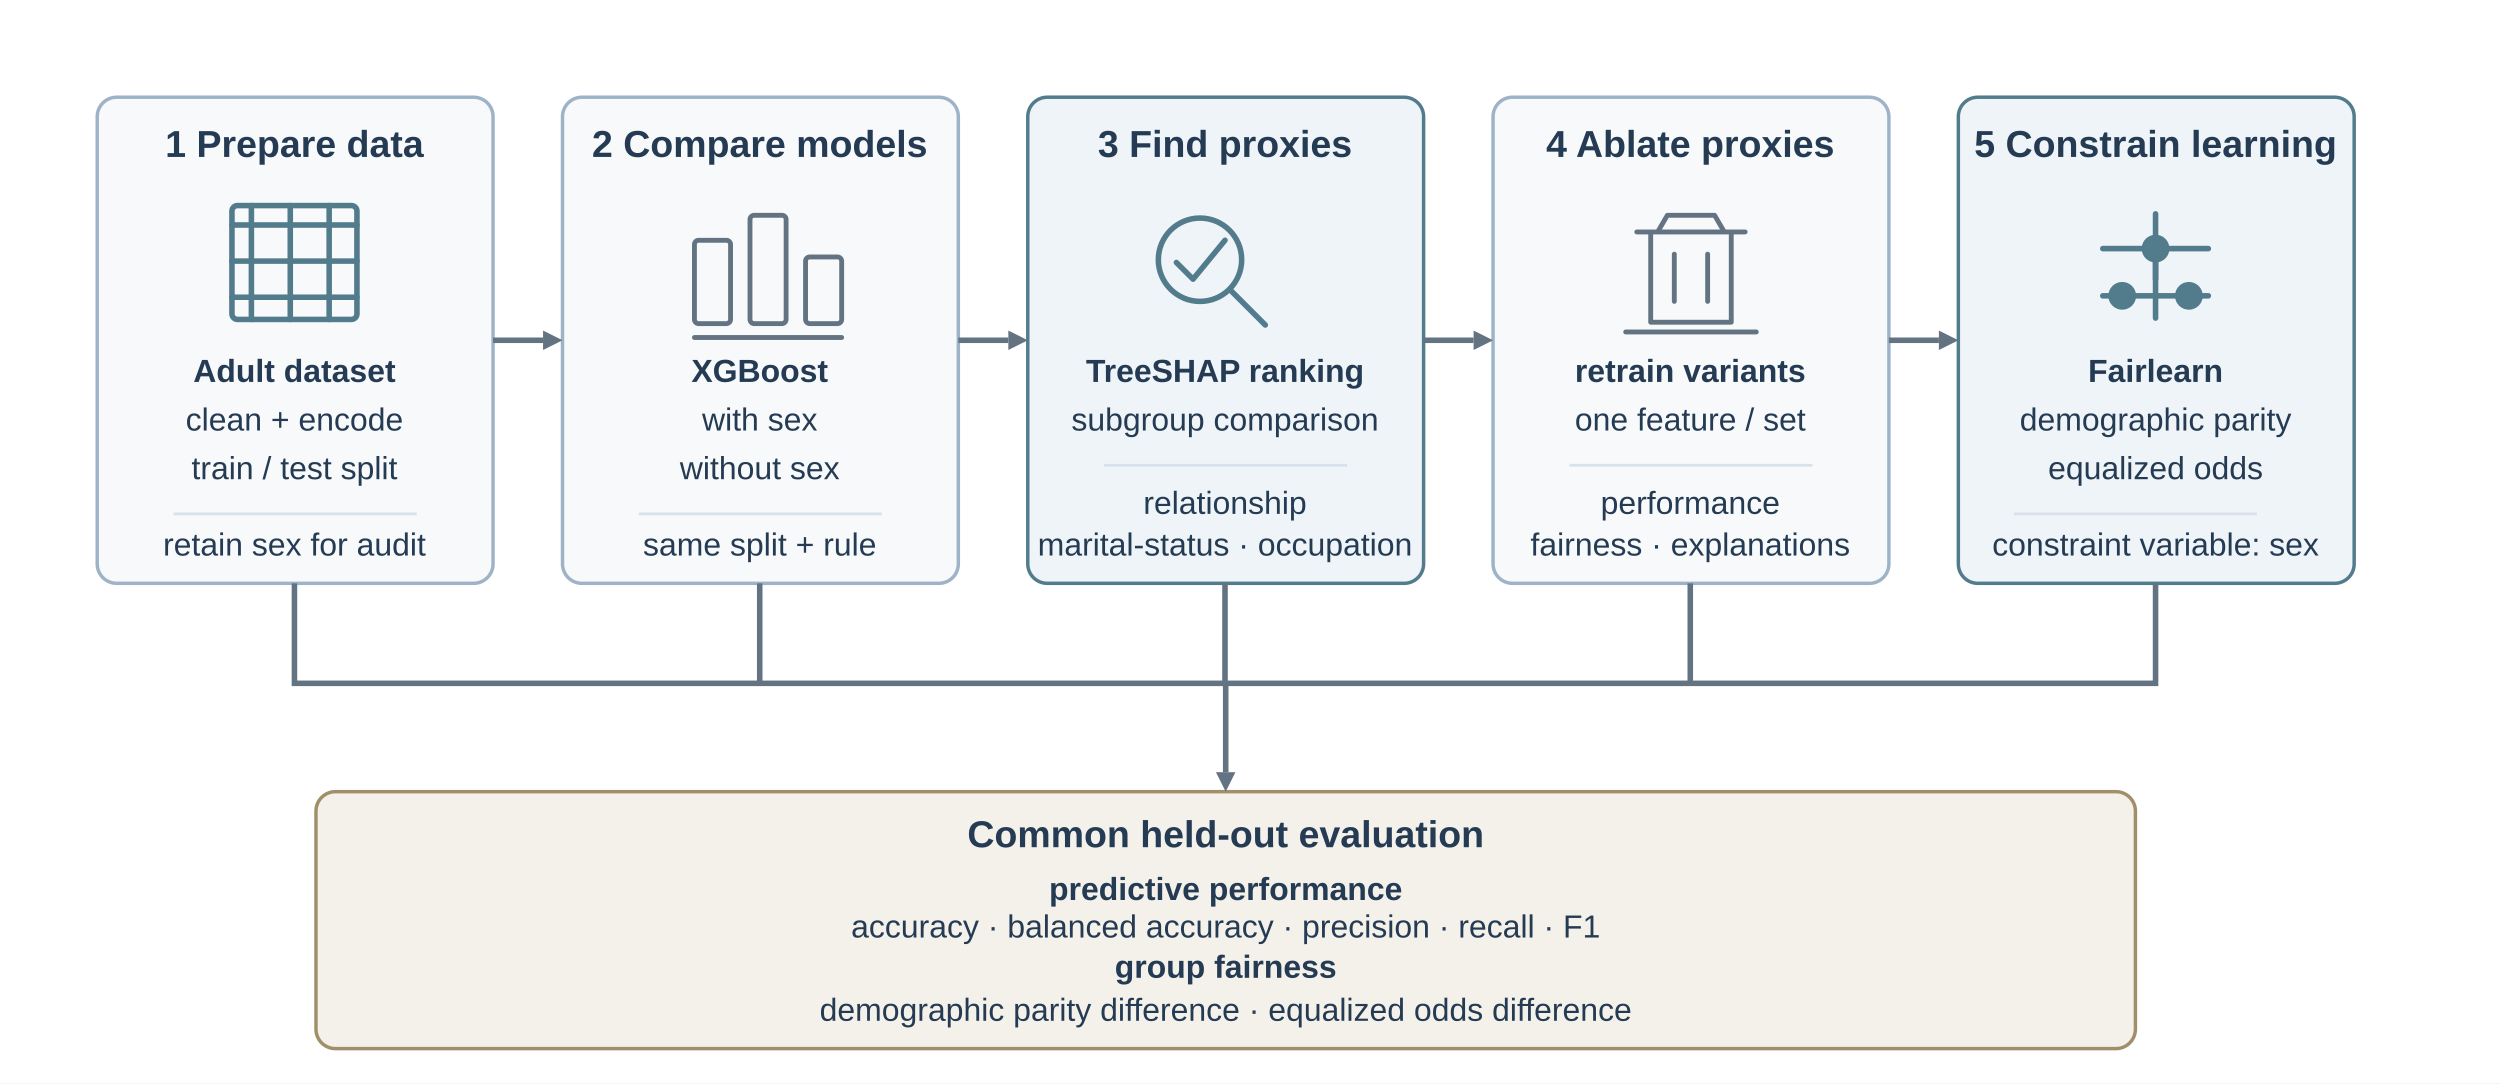
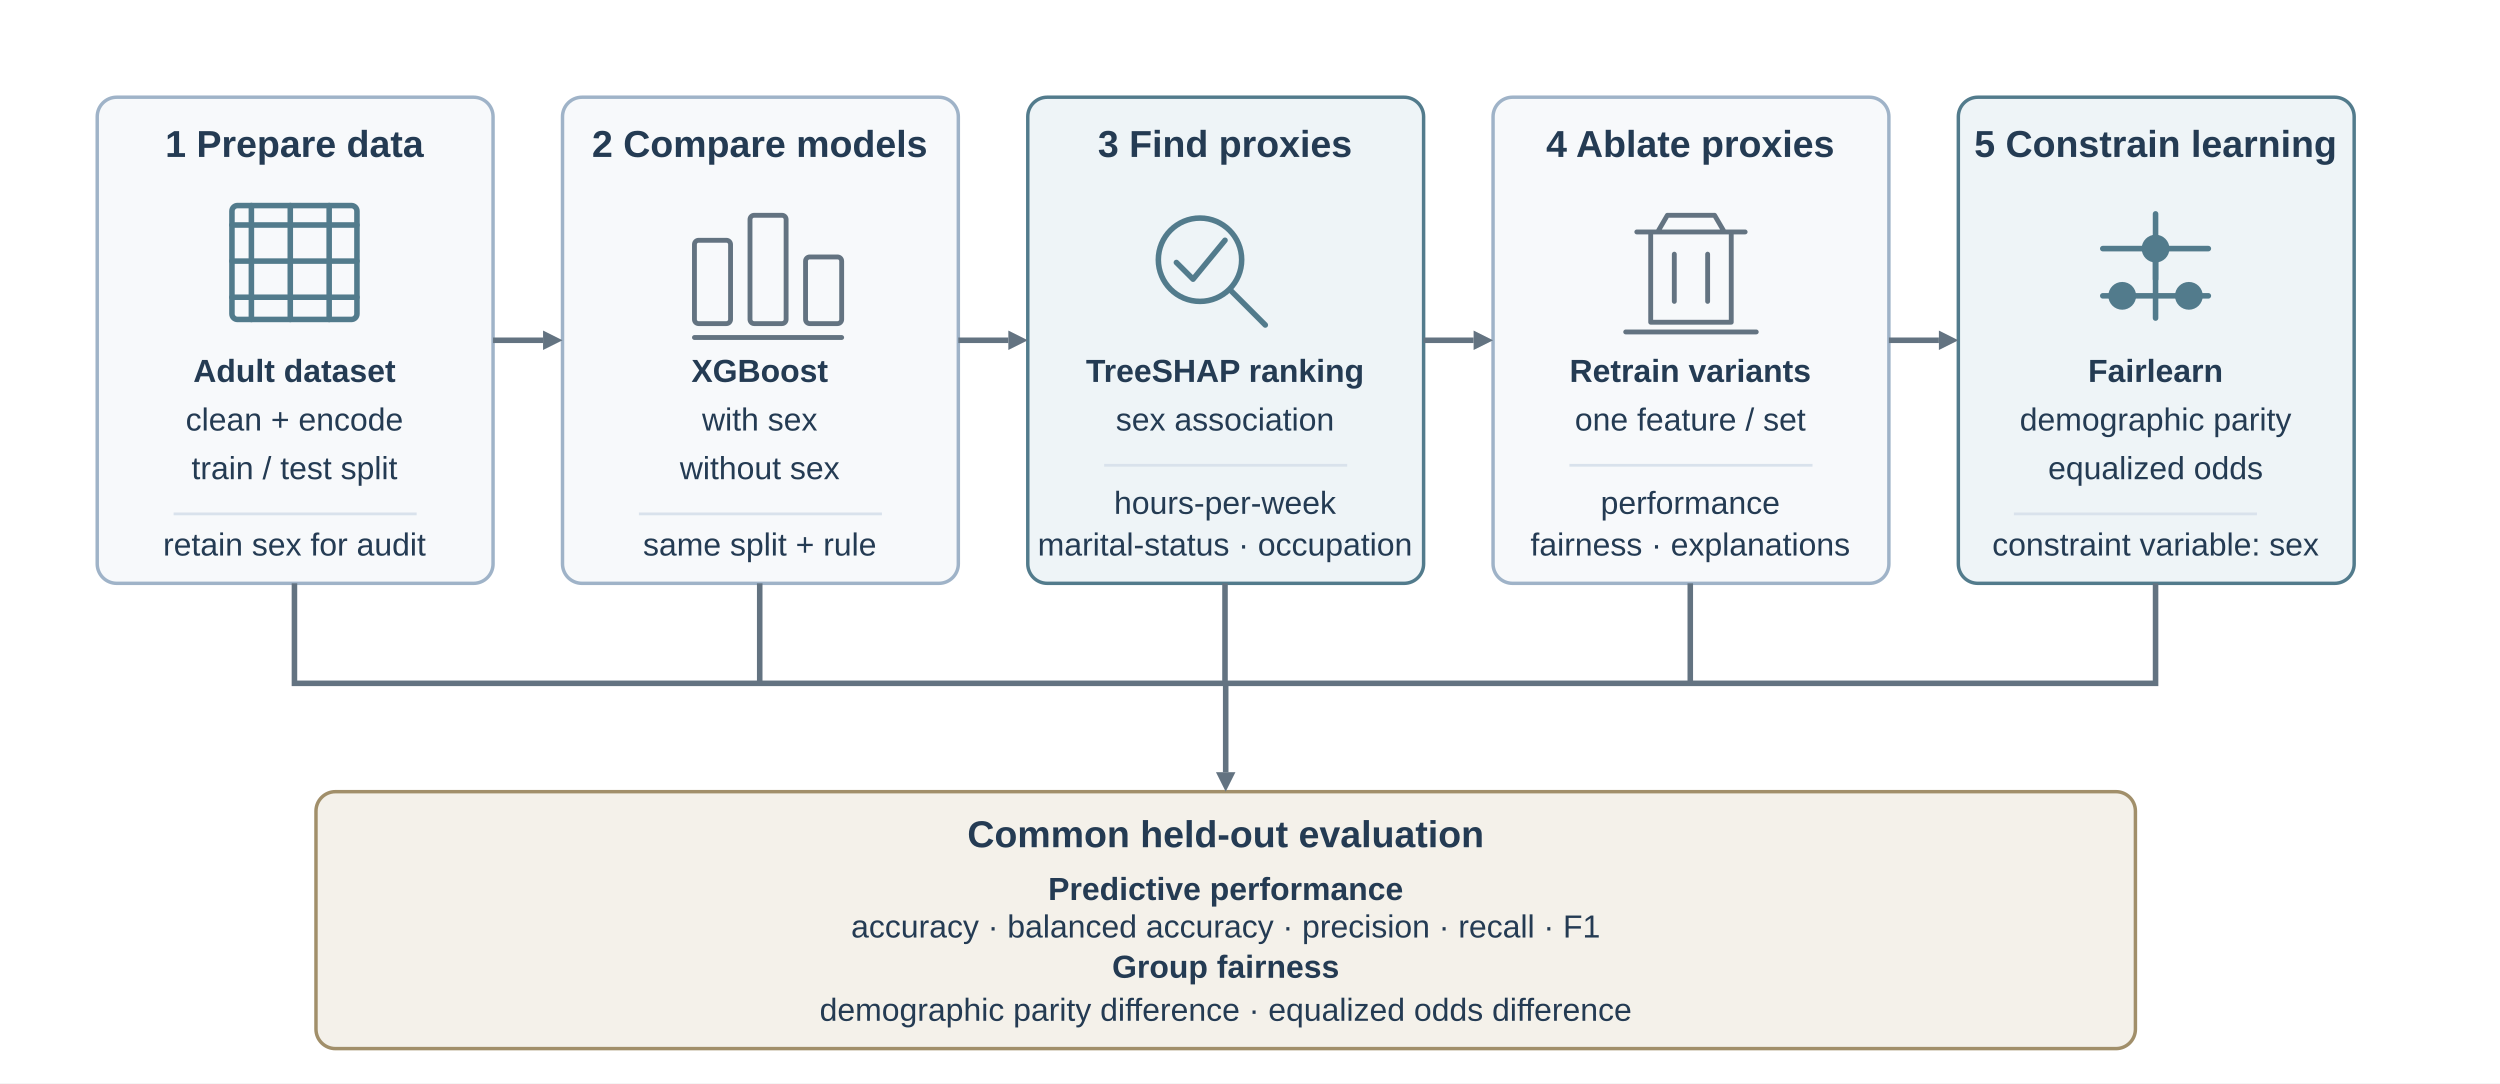
<svg xmlns="http://www.w3.org/2000/svg" width="1800" height="780" viewBox="0 0 1800 780" role="img" aria-labelledby="desc">
  <defs>
    <style>
      text { font-family: Arial, Helvetica, sans-serif; fill: #243b53; }
      .stage { font-size: 27px; font-weight: 700; }
      .body { font-size: 23px; font-weight: 400; }
      .strong { font-size: 23px; font-weight: 700; }
      .box { fill: #f7f9fb; stroke: #9fb3c8; stroke-width: 2.5; }
      .focus { fill: #eef4f7; stroke: #527b8c; stroke-width: 2.5; }
      .result { fill: #f4f1ea; stroke: #a18f6a; stroke-width: 2.5; }
      .divider { stroke: #d9e2ec; stroke-width: 2; }
      .connector { stroke: #637381; stroke-width: 4; fill: none; stroke-linecap: butt; stroke-linejoin: miter; }
      .icon { stroke: #527b8c; stroke-width: 4; fill: none; stroke-linecap: round; stroke-linejoin: round; }
      .icon-muted { stroke: #637381; stroke-width: 3.5; fill: none; stroke-linecap: round; stroke-linejoin: round; }
    </style>
    <marker id="arrow" markerWidth="14" markerHeight="14" markerUnits="userSpaceOnUse" refX="0" refY="7" orient="auto">
      <path d="M0,0 L14,7 L0,14 z" fill="#637381" />
    </marker>
  </defs>
  <rect width="1800" height="780" fill="#ffffff" />
  <rect x="70" y="70" width="285" height="350" rx="14" class="box" />
  <text x="212" y="113" text-anchor="middle" class="stage">1  Prepare data</text>
  <g transform="translate(167 145)" class="icon">
    <path d="M0 17h90M0 43h90M0 69h90" />
    <path d="M14 3v82M42 3v82M70 3v82" />
    <rect x="0" y="3" width="90" height="82" rx="4" />
  </g>
  <text x="212" y="275" text-anchor="middle" class="strong">Adult dataset</text>
  <text x="212" y="310" text-anchor="middle" class="body">clean + encode</text>
  <text x="212" y="345" text-anchor="middle" class="body">train / test split</text>
  <line x1="125" y1="370" x2="300" y2="370" class="divider" />
  <text x="212" y="400" text-anchor="middle" class="body">retain sex for audit</text>
  <rect x="405" y="70" width="285" height="350" rx="14" class="box" />
  <text x="547" y="113" text-anchor="middle" class="stage">2  Compare models</text>
  <g transform="translate(500 145)" class="icon-muted">
    <rect x="0" y="28" width="26" height="60" rx="3" />
    <rect x="40" y="10" width="26" height="78" rx="3" />
    <rect x="80" y="40" width="26" height="48" rx="3" />
    <path d="M0 98h106" />
  </g>
  <text x="547" y="275" text-anchor="middle" class="strong">XGBoost</text>
  <text x="547" y="310" text-anchor="middle" class="body">with sex</text>
  <text x="547" y="345" text-anchor="middle" class="body">without sex</text>
  <line x1="460" y1="370" x2="635" y2="370" class="divider" />
  <text x="547" y="400" text-anchor="middle" class="body">same split + rule</text>
  <rect x="740" y="70" width="285" height="350" rx="14" class="focus" />
  <text x="882" y="113" text-anchor="middle" class="stage">3  Find proxies</text>
  <g transform="translate(820 145)" class="icon">
    <circle cx="44" cy="42" r="30" />
    <path d="M66 64l25 25" />
    <path d="M27 44l12 12 23-28" />
  </g>
  <text x="882" y="275" text-anchor="middle" class="strong">TreeSHAP ranking</text>
-   <text x="882" y="310" text-anchor="middle" class="body">subgroup comparison</text>
+   <text x="882" y="310" text-anchor="middle" class="body">sex association</text>
  <line x1="795" y1="335" x2="970" y2="335" class="divider" />
-   <text x="882" y="370" text-anchor="middle" class="body">relationship</text>
+   <text x="882" y="370" text-anchor="middle" class="body">hours-per-week</text>
  <text x="882" y="400" text-anchor="middle" class="body">marital-status · occupation</text>
  <rect x="1075" y="70" width="285" height="350" rx="14" class="box" />
  <text x="1217" y="113" text-anchor="middle" class="stage">4  Ablate proxies</text>
  <g transform="translate(1166.5 148)" class="icon-muted">
    <path d="M12 19h78M22 19v65h58V19M34 7h34l7 12H27z" />
    <path d="M39 35v34M63 35v34M4 91h94" />
  </g>
-   <text x="1217" y="275" text-anchor="middle" class="strong">retrain variants</text>
+   <text x="1217" y="275" text-anchor="middle" class="strong">Retrain variants</text>
  <text x="1217" y="310" text-anchor="middle" class="body">one feature / set</text>
  <line x1="1130" y1="335" x2="1305" y2="335" class="divider" />
  <text x="1217" y="370" text-anchor="middle" class="body">performance</text>
  <text x="1217" y="400" text-anchor="middle" class="body">fairness · explanations</text>
  <rect x="1410" y="70" width="285" height="350" rx="14" class="focus" />
  <text x="1552" y="113" text-anchor="middle" class="stage">5  Constrain learning</text>
  <g transform="translate(1492 145)" class="icon">
    <path d="M60 9v75M22 34h76M22 68h76" />
    <circle cx="60" cy="34" r="8" fill="#527b8c" />
    <circle cx="36" cy="68" r="8" fill="#527b8c" />
    <circle cx="84" cy="68" r="8" fill="#527b8c" />
    <path d="M60 42v14M44 68h-8M76 68h8" />
  </g>
  <text x="1552" y="275" text-anchor="middle" class="strong">Fairlearn</text>
  <text x="1552" y="310" text-anchor="middle" class="body">demographic parity</text>
  <text x="1552" y="345" text-anchor="middle" class="body">equalized odds</text>
  <line x1="1450" y1="370" x2="1625" y2="370" class="divider" />
  <text x="1552" y="400" text-anchor="middle" class="body">constraint variable: sex</text>
  <line x1="355" y1="245" x2="391" y2="245" class="connector" marker-end="url(#arrow)" />
  <line x1="690" y1="245" x2="726" y2="245" class="connector" marker-end="url(#arrow)" />
  <line x1="1025" y1="245" x2="1061" y2="245" class="connector" marker-end="url(#arrow)" />
  <line x1="1360" y1="245" x2="1396" y2="245" class="connector" marker-end="url(#arrow)" />
  <rect x="227.5" y="570" width="1310" height="185" rx="14" class="result" />
  <text x="882.5" y="610" text-anchor="middle" class="stage">Common held-out evaluation</text>
-   <text x="882.5" y="648" text-anchor="middle" class="strong">predictive performance</text>
+   <text x="882.5" y="648" text-anchor="middle" class="strong">Predictive performance</text>
  <text x="882.5" y="675" text-anchor="middle" class="body">accuracy · balanced accuracy · precision · recall · F1</text>
-   <text x="882.5" y="704" text-anchor="middle" class="strong">group fairness</text>
+   <text x="882.5" y="704" text-anchor="middle" class="strong">Group fairness</text>
  <text x="882.5" y="735" text-anchor="middle" class="body">demographic parity difference · equalized odds difference</text>
  <path d="M212 420V492H1552V420" class="connector" />
  <path d="M547 420V492M882 420V492M1217 420V492" class="connector" />
  <line x1="882.5" y1="492" x2="882.5" y2="556" class="connector" marker-end="url(#arrow)" />
</svg>
